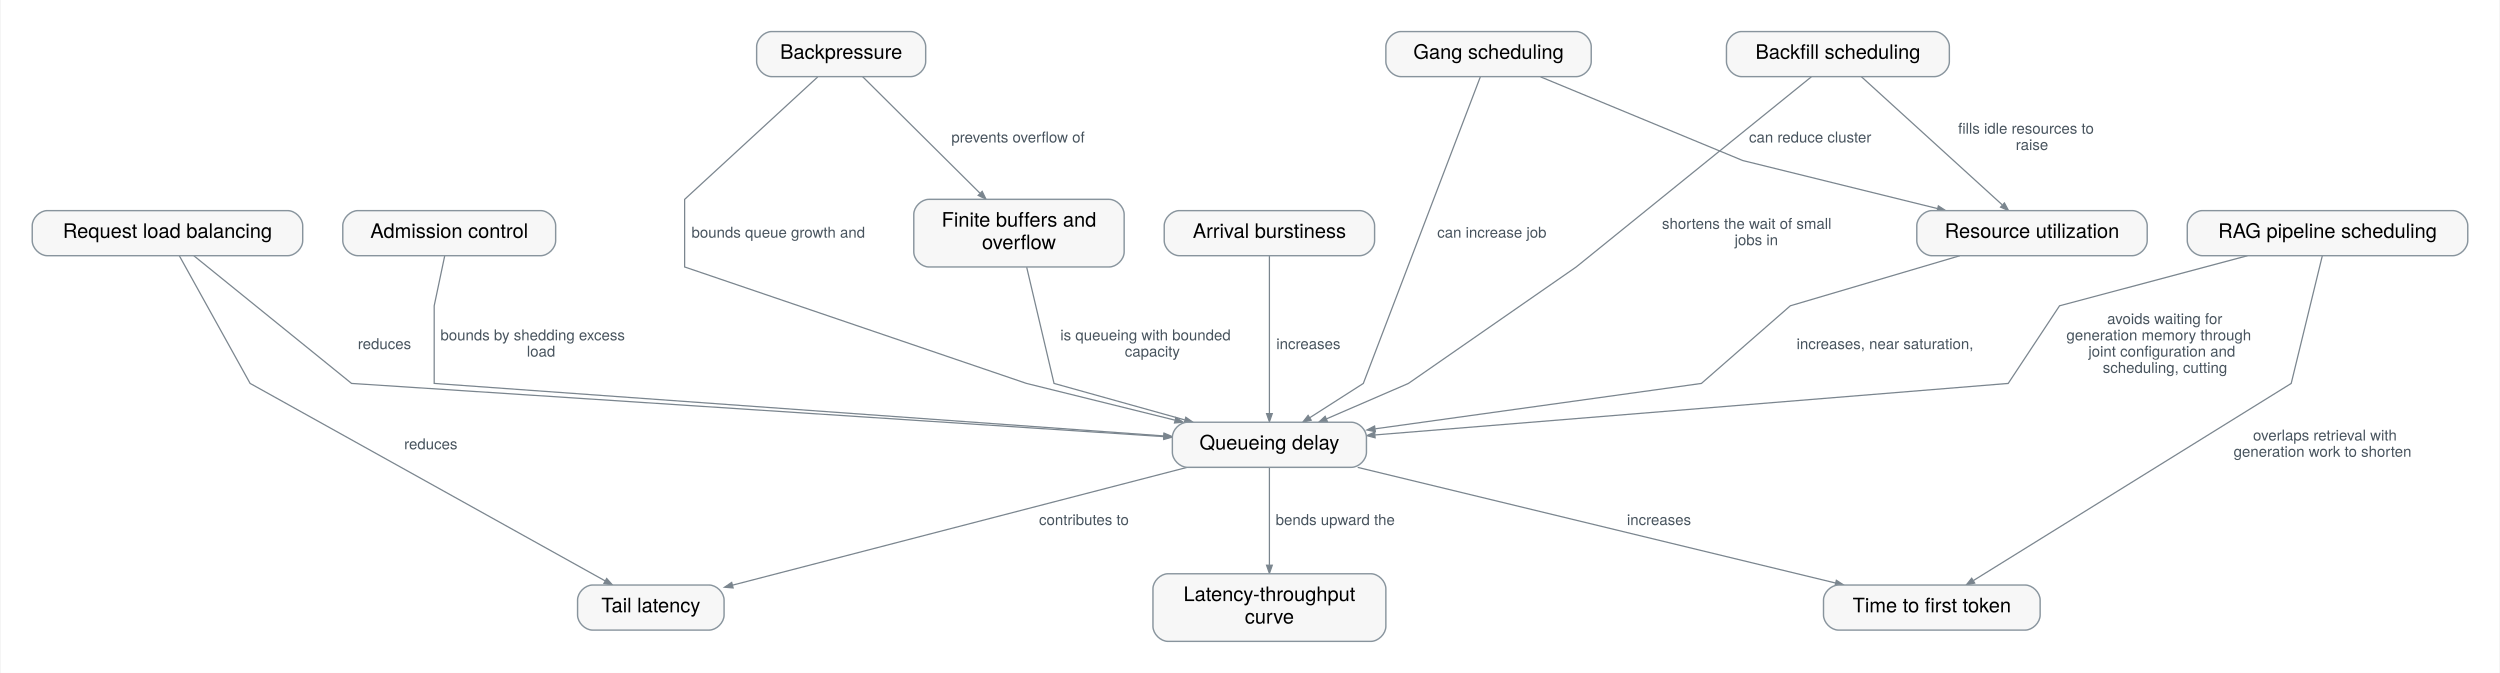
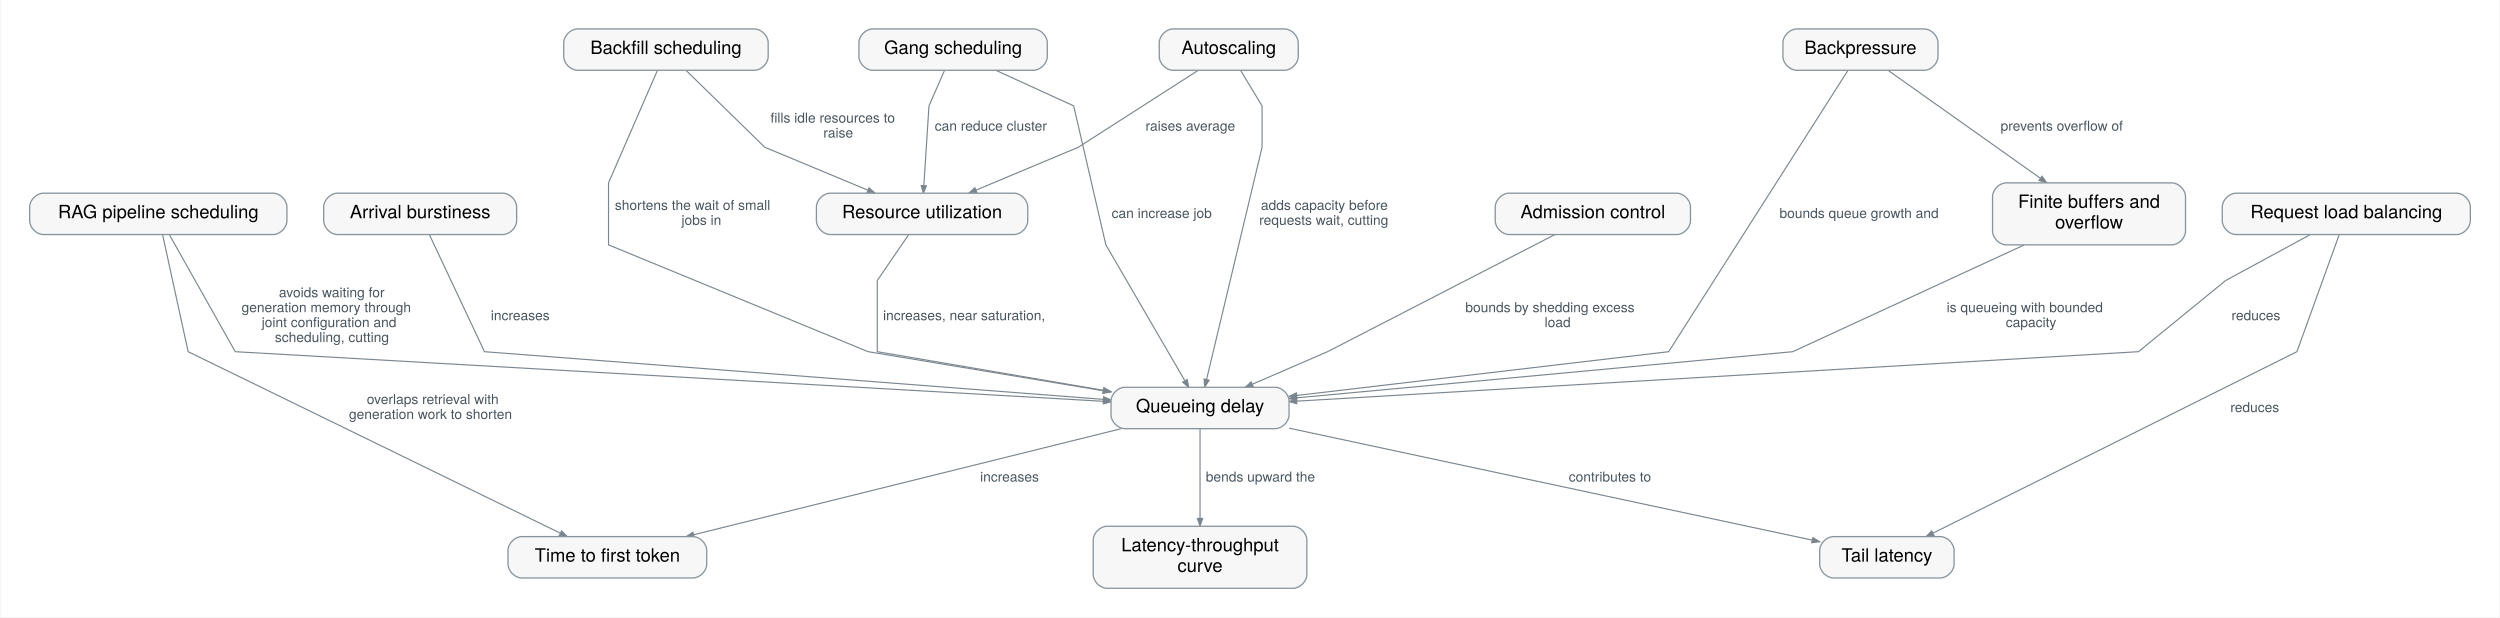
- <svg xmlns="http://www.w3.org/2000/svg" xmlns:xlink="http://www.w3.org/1999/xlink" width="1995pt" height="537pt" viewBox="0.00 0.00 1995.40 537.40" font-family="Helvetica Neue, Helvetica, Arial, sans-serif" role="group" aria-label="How does Queueing delay connect?">
+ <svg xmlns="http://www.w3.org/2000/svg" xmlns:xlink="http://www.w3.org/1999/xlink" width="2175pt" height="537pt" viewBox="0.00 0.00 2175.40 537.40" font-family="Helvetica Neue, Helvetica, Arial, sans-serif" role="group" aria-label="How does Queueing delay connect?">
  <g id="graph0" class="graph" transform="scale(1 1) rotate(0) translate(25.2 512.2)">
-     <polygon fill="white" stroke="transparent" points="-25.2,25.2 -25.2,-512.2 1970.2,-512.2 1970.2,25.2 -25.2,25.2" />
+     <polygon fill="white" stroke="transparent" points="-25.2,25.2 -25.2,-512.2 2150.2,-512.2 2150.2,25.2 -25.2,25.2" />
    <g id="relation-rel.queueing.tail-latency" class="edge">
-       <path fill="none" stroke="#7a858e" d="M922.15,-138.94C827.39,-114.38 653.64,-69.36 559.23,-44.9" />
-       <polygon fill="#7a858e" stroke="#7a858e" points="559.72,-42.68 552.85,-43.25 558.58,-47.08 559.72,-42.68" />
-       <text text-anchor="start" x="804" y="-92.9" font-family="Helvetica Neue" font-size="12.00" fill="#47535d" paint-order="stroke" stroke="white" stroke-width="4" stroke-linejoin="round">contributes to</text>
+       <path fill="none" stroke="#7a858e" d="M1096.56,-139.4C1215.55,-113.93 1440.96,-65.68 1551.94,-41.93" />
+       <polygon fill="#7a858e" stroke="#7a858e" points="1552.56,-44.12 1558.44,-40.54 1551.6,-39.67 1552.56,-44.12" />
+       <text text-anchor="start" x="1340" y="-92.9" font-family="Helvetica Neue" font-size="12.00" fill="#47535d" paint-order="stroke" stroke="white" stroke-width="4" stroke-linejoin="round">contributes to</text>
    </g>
    <g id="relation-rel.queueing.latency-throughput-curve" class="edge">
-       <path fill="none" stroke="#7a858e" d="M988,-138.74C988,-118.9 988,-85.9 988,-61.07" />
-       <polygon fill="#7a858e" stroke="#7a858e" points="990.28,-60.8 988,-54.3 985.73,-60.8 990.28,-60.8" />
-       <text text-anchor="start" x="993" y="-92.9" font-family="Helvetica Neue" font-size="12.00" fill="#47535d" paint-order="stroke" stroke="white" stroke-width="4" stroke-linejoin="round">bends upward the</text>
+       <path fill="none" stroke="#7a858e" d="M1019,-138.74C1019,-118.9 1019,-85.9 1019,-61.07" />
+       <polygon fill="#7a858e" stroke="#7a858e" points="1021.28,-60.8 1019,-54.3 1016.73,-60.8 1021.28,-60.8" />
+       <text text-anchor="start" x="1024" y="-92.9" font-family="Helvetica Neue" font-size="12.00" fill="#47535d" paint-order="stroke" stroke="white" stroke-width="4" stroke-linejoin="round">bends upward the</text>
    </g>
    <g id="relation-rel.queueing.ttft" class="edge">
-       <path fill="none" stroke="#7a858e" d="M1058.52,-138.94C1157.71,-114.94 1337.74,-71.38 1440.21,-46.58" />
-       <polygon fill="#7a858e" stroke="#7a858e" points="1440.76,-48.79 1446.54,-45.05 1439.69,-44.37 1440.76,-48.79" />
-       <text text-anchor="start" x="1273.5" y="-92.9" font-family="Helvetica Neue" font-size="12.00" fill="#47535d" paint-order="stroke" stroke="white" stroke-width="4" stroke-linejoin="round">increases</text>
+       <path fill="none" stroke="#7a858e" d="M950.21,-138.94C853.56,-114.96 678.21,-71.46 578.2,-46.65" />
+       <polygon fill="#7a858e" stroke="#7a858e" points="578.58,-44.41 571.72,-45.05 577.49,-48.82 578.58,-44.41" />
+       <text text-anchor="start" x="827.5" y="-92.9" font-family="Helvetica Neue" font-size="12.00" fill="#47535d" paint-order="stroke" stroke="white" stroke-width="4" stroke-linejoin="round">increases</text>
    </g>
    <g id="relation-rel.utilization.queueing" class="edge">
-       <path fill="none" stroke="#7a858e" d="M1539.36,-307.98C1482.48,-291.18 1404,-268 1404,-268 1404,-268 1333,-206 1333,-206 1333,-206 1174.64,-183.97 1072.5,-169.76" />
-       <polygon fill="#7a858e" stroke="#7a858e" points="1072.61,-167.47 1065.85,-168.83 1071.98,-171.98 1072.61,-167.47" />
-       <text text-anchor="start" x="1409" y="-233.4" font-family="Helvetica Neue" font-size="12.00" fill="#47535d" paint-order="stroke" stroke="white" stroke-width="4" stroke-linejoin="round">increases, near saturation,</text>
+       <path fill="none" stroke="#7a858e" d="M765.3,-307.9C753.81,-291.11 738,-268 738,-268 738,-268 738,-206 738,-206 738,-206 851.81,-186.56 934.57,-172.42" />
+       <polygon fill="#7a858e" stroke="#7a858e" points="935.45,-174.58 941.47,-171.24 934.68,-170.1 935.45,-174.58" />
+       <text text-anchor="start" x="743" y="-233.4" font-family="Helvetica Neue" font-size="12.00" fill="#47535d" paint-order="stroke" stroke="white" stroke-width="4" stroke-linejoin="round">increases, near saturation,</text>
    </g>
    <g id="relation-rel.admission.queueing" class="edge">
-       <path fill="none" stroke="#7a858e" d="M329.4,-307.9C325.86,-291.11 321,-268 321,-268 321,-268 321,-206 321,-206 321,-206 724.21,-176.98 903.63,-164.07" />
-       <polygon fill="#7a858e" stroke="#7a858e" points="903.86,-166.34 910.18,-163.6 903.53,-161.8 903.86,-166.34" />
-       <text text-anchor="start" x="326" y="-240.4" font-family="Helvetica Neue" font-size="12.00" fill="#47535d" paint-order="stroke" stroke="white" stroke-width="4" stroke-linejoin="round">bounds by shedding excess</text>
-       <text text-anchor="start" x="395" y="-227.4" font-family="Helvetica Neue" font-size="12.00" fill="#47535d" paint-order="stroke" stroke="white" stroke-width="4" stroke-linejoin="round">load</text>
+       <path fill="none" stroke="#7a858e" d="M1327.9,-307.95C1264.03,-275.05 1130,-206 1130,-206 1130,-206 1095.15,-190.93 1064.51,-177.68" />
+       <polygon fill="#7a858e" stroke="#7a858e" points="1065.32,-175.55 1058.45,-175.06 1063.51,-179.73 1065.32,-175.55" />
+       <text text-anchor="start" x="1250" y="-240.4" font-family="Helvetica Neue" font-size="12.00" fill="#47535d" paint-order="stroke" stroke="white" stroke-width="4" stroke-linejoin="round">bounds by shedding excess</text>
+       <text text-anchor="start" x="1319" y="-227.4" font-family="Helvetica Neue" font-size="12.00" fill="#47535d" paint-order="stroke" stroke="white" stroke-width="4" stroke-linejoin="round">load</text>
+     </g>
+     <g id="relation-rel.autoscaling.queueing" class="edge">
+       <path fill="none" stroke="#7a858e" d="M1054.31,-450.94C1062.64,-437.15 1073,-420 1073,-420 1073,-420 1073,-384 1073,-384 1073,-384 1038.64,-240.21 1024.74,-182.02" />
+       <polygon fill="#7a858e" stroke="#7a858e" points="1026.87,-181.15 1023.15,-175.36 1022.45,-182.21 1026.87,-181.15" />
+       <text text-anchor="start" x="1072" y="-329.4" font-family="Helvetica Neue" font-size="12.00" fill="#47535d" paint-order="stroke" stroke="white" stroke-width="4" stroke-linejoin="round">adds capacity before</text>
+       <text text-anchor="start" x="1070.5" y="-316.4" font-family="Helvetica Neue" font-size="12.00" fill="#47535d" paint-order="stroke" stroke="white" stroke-width="4" stroke-linejoin="round">requests wait, cutting</text>
+     </g>
+     <g id="relation-rel.autoscaling.utilization" class="edge">
+       <path fill="none" stroke="#7a858e" d="M1017.17,-450.8C978.85,-426.22 913,-384 913,-384 913,-384 863.32,-363.18 824.01,-346.7" />
+       <polygon fill="#7a858e" stroke="#7a858e" points="824.68,-344.52 817.8,-344.1 822.92,-348.71 824.68,-344.52" />
+       <text text-anchor="start" x="971.5" y="-398.4" font-family="Helvetica Neue" font-size="12.00" fill="#47535d" paint-order="stroke" stroke="white" stroke-width="4" stroke-linejoin="round">raises average</text>
    </g>
    <g id="relation-rel.backpressure.queueing" class="edge">
-       <path fill="none" stroke="#7a858e" d="M627.29,-450.78C592.42,-418.7 521,-353 521,-353 521,-353 521,-299 521,-299 521,-299 794,-206 794,-206 794,-206 857.99,-190.17 912.47,-176.69" />
-       <polygon fill="#7a858e" stroke="#7a858e" points="913.29,-178.83 919.06,-175.06 912.2,-174.41 913.29,-178.83" />
-       <text text-anchor="start" x="526.5" y="-322.4" font-family="Helvetica Neue" font-size="12.00" fill="#47535d" paint-order="stroke" stroke="white" stroke-width="4" stroke-linejoin="round">bounds queue growth and</text>
+       <path fill="none" stroke="#7a858e" d="M1583.04,-450.81C1545.89,-392.52 1427,-206 1427,-206 1427,-206 1222.87,-181.98 1103.39,-167.93" />
+       <polygon fill="#7a858e" stroke="#7a858e" points="1103.42,-165.64 1096.7,-167.14 1102.89,-170.16 1103.42,-165.64" />
+       <text text-anchor="start" x="1523.5" y="-322.4" font-family="Helvetica Neue" font-size="12.00" fill="#47535d" paint-order="stroke" stroke="white" stroke-width="4" stroke-linejoin="round">bounds queue growth and</text>
    </g>
    <g id="relation-rel.finite-buffer.backpressure" class="edge">
-       <path fill="none" stroke="#7a858e" d="M663.13,-450.99C686.28,-428 727.97,-386.61 756.77,-358.01" />
-       <polygon fill="#7a858e" stroke="#7a858e" points="758.62,-359.38 761.63,-353.18 755.42,-356.15 758.62,-359.38" />
-       <text text-anchor="start" x="734" y="-398.4" font-family="Helvetica Neue" font-size="12.00" fill="#47535d" paint-order="stroke" stroke="white" stroke-width="4" stroke-linejoin="round">prevents overflow of</text>
+       <path fill="none" stroke="#7a858e" d="M1618,-450.99C1650.85,-427.72 1710.32,-385.58 1750.72,-356.95" />
+       <polygon fill="#7a858e" stroke="#7a858e" points="1752.06,-358.8 1756.05,-353.18 1749.43,-355.08 1752.06,-358.8" />
+       <text text-anchor="start" x="1716" y="-398.4" font-family="Helvetica Neue" font-size="12.00" fill="#47535d" paint-order="stroke" stroke="white" stroke-width="4" stroke-linejoin="round">prevents overflow of</text>
    </g>
    <g id="relation-rel.arrival-burstiness.queueing" class="edge">
-       <path fill="none" stroke="#7a858e" d="M988,-307.76C988,-277.88 988,-216.42 988,-182.25" />
-       <polygon fill="#7a858e" stroke="#7a858e" points="990.28,-181.9 988,-175.4 985.73,-181.9 990.28,-181.9" />
-       <text text-anchor="start" x="993.5" y="-233.4" font-family="Helvetica Neue" font-size="12.00" fill="#47535d" paint-order="stroke" stroke="white" stroke-width="4" stroke-linejoin="round">increases</text>
+       <path fill="none" stroke="#7a858e" d="M348.02,-307.95C363.51,-275.05 396,-206 396,-206 396,-206 764.44,-177.61 934.64,-164.5" />
+       <polygon fill="#7a858e" stroke="#7a858e" points="935.05,-166.75 941.36,-163.98 934.7,-162.21 935.05,-166.75" />
+       <text text-anchor="start" x="401.5" y="-233.4" font-family="Helvetica Neue" font-size="12.00" fill="#47535d" paint-order="stroke" stroke="white" stroke-width="4" stroke-linejoin="round">increases</text>
    </g>
    <g id="relation-rel.gang-scheduling.queueing" class="edge">
-       <path fill="none" stroke="#7a858e" d="M1156.44,-450.81C1134.19,-392.52 1063,-206 1063,-206 1063,-206 1040.62,-191.67 1020.31,-178.68" />
-       <polygon fill="#7a858e" stroke="#7a858e" points="1021.35,-176.65 1014.65,-175.06 1018.9,-180.48 1021.35,-176.65" />
-       <text text-anchor="start" x="1122" y="-322.4" font-family="Helvetica Neue" font-size="12.00" fill="#47535d" paint-order="stroke" stroke="white" stroke-width="4" stroke-linejoin="round">can increase job</text>
+       <path fill="none" stroke="#7a858e" d="M841.31,-450.94C871.49,-437.15 909,-420 909,-420 909,-420 937,-299 937,-299 937,-299 982.32,-221.07 1005.58,-181.08" />
+       <polygon fill="#7a858e" stroke="#7a858e" points="1007.81,-181.77 1009.11,-175.01 1003.87,-179.48 1007.81,-181.77" />
+       <text text-anchor="start" x="942" y="-322.4" font-family="Helvetica Neue" font-size="12.00" fill="#47535d" paint-order="stroke" stroke="white" stroke-width="4" stroke-linejoin="round">can increase job</text>
    </g>
    <g id="relation-rel.gang-scheduling.utilization" class="edge">
-       <path fill="none" stroke="#7a858e" d="M1204.57,-450.8C1263.96,-426.22 1366,-384 1366,-384 1366,-384 1454.16,-362.25 1521.55,-345.62" />
-       <polygon fill="#7a858e" stroke="#7a858e" points="1522.24,-347.79 1528.01,-344.02 1521.15,-343.37 1522.24,-347.79" />
-       <text text-anchor="start" x="1371" y="-398.4" font-family="Helvetica Neue" font-size="12.00" fill="#47535d" paint-order="stroke" stroke="white" stroke-width="4" stroke-linejoin="round">can reduce cluster</text>
+       <path fill="none" stroke="#7a858e" d="M796.54,-450.94C790.5,-437.15 783,-420 783,-420 783,-420 780.31,-378.28 778.53,-350.72" />
+       <polygon fill="#7a858e" stroke="#7a858e" points="780.79,-350.4 778.1,-344.06 776.25,-350.69 780.79,-350.4" />
+       <text text-anchor="start" x="788" y="-398.4" font-family="Helvetica Neue" font-size="12.00" fill="#47535d" paint-order="stroke" stroke="white" stroke-width="4" stroke-linejoin="round">can reduce cluster</text>
    </g>
    <g id="relation-rel.load-balancing.queueing" class="edge">
-       <path fill="none" stroke="#7a858e" d="M129.06,-307.95C169.71,-275.05 255,-206 255,-206 255,-206 710.73,-176.16 903.5,-163.53" />
-       <polygon fill="#7a858e" stroke="#7a858e" points="903.91,-165.79 910.25,-163.09 903.62,-161.25 903.91,-165.79" />
-       <text text-anchor="start" x="260" y="-233.4" font-family="Helvetica Neue" font-size="12.00" fill="#47535d" paint-order="stroke" stroke="white" stroke-width="4" stroke-linejoin="round">reduces</text>
+       <path fill="none" stroke="#7a858e" d="M1985.5,-307.9C1954.57,-291.11 1912,-268 1912,-268 1912,-268 1836,-206 1836,-206 1836,-206 1311.98,-175.21 1103.28,-162.95" />
+       <polygon fill="#7a858e" stroke="#7a858e" points="1103.22,-160.67 1096.6,-162.56 1102.95,-165.21 1103.22,-160.67" />
+       <text text-anchor="start" x="1917" y="-233.4" font-family="Helvetica Neue" font-size="12.00" fill="#47535d" paint-order="stroke" stroke="white" stroke-width="4" stroke-linejoin="round">reduces</text>
    </g>
    <g id="relation-rel.load-balancing.tail-latency" class="edge">
-       <path fill="none" stroke="#7a858e" d="M117.46,-307.95C135.71,-275.05 174,-206 174,-206 174,-206 373.53,-95.01 457.48,-48.32" />
-       <polygon fill="#7a858e" stroke="#7a858e" points="458.74,-50.22 463.32,-45.07 456.53,-46.24 458.74,-50.22" />
-       <text text-anchor="start" x="297" y="-153.4" font-family="Helvetica Neue" font-size="12.00" fill="#47535d" paint-order="stroke" stroke="white" stroke-width="4" stroke-linejoin="round">reduces</text>
+       <path fill="none" stroke="#7a858e" d="M2010.84,-307.95C1998.95,-275.05 1974,-206 1974,-206 1974,-206 1750.51,-94.57 1657.19,-48.04" />
+       <polygon fill="#7a858e" stroke="#7a858e" points="1658.06,-45.93 1651.23,-45.07 1656.03,-50 1658.06,-45.93" />
+       <text text-anchor="start" x="1916" y="-153.4" font-family="Helvetica Neue" font-size="12.00" fill="#47535d" paint-order="stroke" stroke="white" stroke-width="4" stroke-linejoin="round">reduces</text>
    </g>
    <g id="relation-rel.finite-buffer.queueing" class="edge">
-       <path fill="none" stroke="#7a858e" d="M794.14,-298.88C802.39,-263.86 816,-206 816,-206 816,-206 872.27,-190.3 920.44,-176.85" />
-       <polygon fill="#7a858e" stroke="#7a858e" points="921.23,-179 926.87,-175.06 920,-174.61 921.23,-179" />
-       <text text-anchor="start" x="821" y="-240.4" font-family="Helvetica Neue" font-size="12.00" fill="#47535d" paint-order="stroke" stroke="white" stroke-width="4" stroke-linejoin="round">is queueing with bounded</text>
-       <text text-anchor="start" x="872.5" y="-227.4" font-family="Helvetica Neue" font-size="12.00" fill="#47535d" paint-order="stroke" stroke="white" stroke-width="4" stroke-linejoin="round">capacity</text>
+       <path fill="none" stroke="#7a858e" d="M1736.38,-298.88C1660.43,-263.86 1535,-206 1535,-206 1535,-206 1249.71,-179.46 1103.39,-165.85" />
+       <polygon fill="#7a858e" stroke="#7a858e" points="1103.21,-163.55 1096.53,-165.21 1102.79,-168.08 1103.21,-163.55" />
+       <text text-anchor="start" x="1669" y="-240.4" font-family="Helvetica Neue" font-size="12.00" fill="#47535d" paint-order="stroke" stroke="white" stroke-width="4" stroke-linejoin="round">is queueing with bounded</text>
+       <text text-anchor="start" x="1720.5" y="-227.4" font-family="Helvetica Neue" font-size="12.00" fill="#47535d" paint-order="stroke" stroke="white" stroke-width="4" stroke-linejoin="round">capacity</text>
    </g>
    <g id="relation-rel.backfill-scheduling.queueing" class="edge">
-       <path fill="none" stroke="#7a858e" d="M1420.81,-450.87C1367.68,-407.9 1233,-299 1233,-299 1233,-299 1099,-206 1099,-206 1099,-206 1064.15,-190.93 1033.51,-177.68" />
-       <polygon fill="#7a858e" stroke="#7a858e" points="1034.32,-175.55 1027.45,-175.06 1032.51,-179.73 1034.32,-175.55" />
-       <text text-anchor="start" x="1301.5" y="-329.4" font-family="Helvetica Neue" font-size="12.00" fill="#47535d" paint-order="stroke" stroke="white" stroke-width="4" stroke-linejoin="round">shortens the wait of small</text>
-       <text text-anchor="start" x="1359.5" y="-316.4" font-family="Helvetica Neue" font-size="12.00" fill="#47535d" paint-order="stroke" stroke="white" stroke-width="4" stroke-linejoin="round">jobs in</text>
+       <path fill="none" stroke="#7a858e" d="M546.41,-450.53C532.42,-418.36 504,-353 504,-353 504,-353 504,-299 504,-299 504,-299 730,-206 730,-206 730,-206 849.28,-186.19 934.58,-172.02" />
+       <polygon fill="#7a858e" stroke="#7a858e" points="935.13,-174.24 941.17,-170.93 934.39,-169.75 935.13,-174.24" />
+       <text text-anchor="start" x="509.5" y="-329.4" font-family="Helvetica Neue" font-size="12.00" fill="#47535d" paint-order="stroke" stroke="white" stroke-width="4" stroke-linejoin="round">shortens the wait of small</text>
+       <text text-anchor="start" x="567.5" y="-316.4" font-family="Helvetica Neue" font-size="12.00" fill="#47535d" paint-order="stroke" stroke="white" stroke-width="4" stroke-linejoin="round">jobs in</text>
    </g>
    <g id="relation-rel.backfill-scheduling.utilization" class="edge">
-       <path fill="none" stroke="#7a858e" d="M1460.7,-450.99C1488.86,-425.37 1542.15,-376.89 1573.1,-348.74" />
-       <polygon fill="#7a858e" stroke="#7a858e" points="1574.96,-350.13 1578.24,-344.07 1571.9,-346.76 1574.96,-350.13" />
-       <text text-anchor="start" x="1538" y="-405.4" font-family="Helvetica Neue" font-size="12.00" fill="#47535d" paint-order="stroke" stroke="white" stroke-width="4" stroke-linejoin="round">fills idle resources to</text>
-       <text text-anchor="start" x="1584" y="-392.4" font-family="Helvetica Neue" font-size="12.00" fill="#47535d" paint-order="stroke" stroke="white" stroke-width="4" stroke-linejoin="round">raise</text>
+       <path fill="none" stroke="#7a858e" d="M571.82,-450.6C597.01,-425.99 640,-384 640,-384 640,-384 690.04,-363.18 729.64,-346.7" />
+       <polygon fill="#7a858e" stroke="#7a858e" points="730.77,-348.7 735.9,-344.1 729.02,-344.5 730.77,-348.7" />
+       <text text-anchor="start" x="645" y="-405.4" font-family="Helvetica Neue" font-size="12.00" fill="#47535d" paint-order="stroke" stroke="white" stroke-width="4" stroke-linejoin="round">fills idle resources to</text>
+       <text text-anchor="start" x="691" y="-392.4" font-family="Helvetica Neue" font-size="12.00" fill="#47535d" paint-order="stroke" stroke="white" stroke-width="4" stroke-linejoin="round">raise</text>
    </g>
    <g id="relation-rel.rag-pipeline-scheduling.queueing" class="edge">
-       <path fill="none" stroke="#7a858e" d="M1769.08,-307.98C1706.02,-291.18 1619,-268 1619,-268 1619,-268 1578,-206 1578,-206 1578,-206 1235.51,-178.14 1072.42,-164.87" />
-       <polygon fill="#7a858e" stroke="#7a858e" points="1072.4,-162.58 1065.74,-164.32 1072.03,-167.12 1072.4,-162.58" />
-       <text text-anchor="start" x="1657" y="-253.4" font-family="Helvetica Neue" font-size="12.00" fill="#47535d" paint-order="stroke" stroke="white" stroke-width="4" stroke-linejoin="round">avoids waiting for</text>
-       <text text-anchor="start" x="1624.5" y="-240.4" font-family="Helvetica Neue" font-size="12.00" fill="#47535d" paint-order="stroke" stroke="white" stroke-width="4" stroke-linejoin="round">generation memory through</text>
-       <text text-anchor="start" x="1642" y="-227.4" font-family="Helvetica Neue" font-size="12.00" fill="#47535d" paint-order="stroke" stroke="white" stroke-width="4" stroke-linejoin="round">joint configuration and</text>
-       <text text-anchor="start" x="1653.5" y="-214.4" font-family="Helvetica Neue" font-size="12.00" fill="#47535d" paint-order="stroke" stroke="white" stroke-width="4" stroke-linejoin="round">scheduling, cutting</text>
+       <path fill="none" stroke="#7a858e" d="M121.6,-307.95C140.13,-275.05 179,-206 179,-206 179,-206 722.22,-174.96 934.98,-162.8" />
+       <polygon fill="#7a858e" stroke="#7a858e" points="935.12,-165.07 941.48,-162.43 934.86,-160.53 935.12,-165.07" />
+       <text text-anchor="start" x="217" y="-253.4" font-family="Helvetica Neue" font-size="12.00" fill="#47535d" paint-order="stroke" stroke="white" stroke-width="4" stroke-linejoin="round">avoids waiting for</text>
+       <text text-anchor="start" x="184.5" y="-240.4" font-family="Helvetica Neue" font-size="12.00" fill="#47535d" paint-order="stroke" stroke="white" stroke-width="4" stroke-linejoin="round">generation memory through</text>
+       <text text-anchor="start" x="202" y="-227.4" font-family="Helvetica Neue" font-size="12.00" fill="#47535d" paint-order="stroke" stroke="white" stroke-width="4" stroke-linejoin="round">joint configuration and</text>
+       <text text-anchor="start" x="213.5" y="-214.4" font-family="Helvetica Neue" font-size="12.00" fill="#47535d" paint-order="stroke" stroke="white" stroke-width="4" stroke-linejoin="round">scheduling, cutting</text>
    </g>
    <g id="relation-rel.rag-pipeline-scheduling.ttft" class="edge">
-       <path fill="none" stroke="#7a858e" d="M1828.85,-307.95C1820.83,-275.05 1804,-206 1804,-206 1804,-206 1625.76,-95.45 1550.21,-48.6" />
-       <polygon fill="#7a858e" stroke="#7a858e" points="1551.24,-46.56 1544.52,-45.07 1548.84,-50.43 1551.24,-46.56" />
-       <text text-anchor="start" x="1773.5" y="-160.4" font-family="Helvetica Neue" font-size="12.00" fill="#47535d" paint-order="stroke" stroke="white" stroke-width="4" stroke-linejoin="round">overlaps retrieval with</text>
-       <text text-anchor="start" x="1758" y="-147.4" font-family="Helvetica Neue" font-size="12.00" fill="#47535d" paint-order="stroke" stroke="white" stroke-width="4" stroke-linejoin="round">generation work to shorten</text>
+       <path fill="none" stroke="#7a858e" d="M115.73,-307.95C122.91,-275.05 138,-206 138,-206 138,-206 366.5,-94.57 461.91,-48.04" />
+       <polygon fill="#7a858e" stroke="#7a858e" points="463.16,-49.96 468,-45.07 461.16,-45.87 463.16,-49.96" />
+       <text text-anchor="start" x="293.5" y="-160.4" font-family="Helvetica Neue" font-size="12.00" fill="#47535d" paint-order="stroke" stroke="white" stroke-width="4" stroke-linejoin="round">overlaps retrieval with</text>
+       <text text-anchor="start" x="278" y="-147.4" font-family="Helvetica Neue" font-size="12.00" fill="#47535d" paint-order="stroke" stroke="white" stroke-width="4" stroke-linejoin="round">generation work to shorten</text>
    </g>
    <g id="concept-mlsys.queueing" class="node">
      <g id="a_concept-mlsys.queueing">
        <a xlink:title="Time a request waits for a resource before receiving service.">
-           <path fill="#f7f7f7" stroke="#88949d" stroke-width="1.15" d="M1053.5,-175C1053.5,-175 922.5,-175 922.5,-175 916.5,-175 910.5,-169 910.5,-163 910.5,-163 910.5,-151 910.5,-151 910.5,-145 916.5,-139 922.5,-139 922.5,-139 1053.5,-139 1053.5,-139 1059.5,-139 1065.5,-145 1065.5,-151 1065.5,-151 1065.5,-163 1065.5,-163 1065.5,-169 1059.5,-175 1053.5,-175" />
-           <text text-anchor="middle" x="988" y="-153.2" font-family="Helvetica Neue" font-size="16.00">Queueing delay</text>
+           <path fill="#f7f7f7" stroke="#88949d" stroke-width="1.15" d="M1084.5,-175C1084.5,-175 953.5,-175 953.5,-175 947.5,-175 941.5,-169 941.5,-163 941.5,-163 941.5,-151 941.5,-151 941.5,-145 947.5,-139 953.5,-139 953.5,-139 1084.5,-139 1084.5,-139 1090.5,-139 1096.5,-145 1096.5,-151 1096.5,-151 1096.5,-163 1096.5,-163 1096.5,-169 1090.5,-175 1084.5,-175" />
+           <text text-anchor="middle" x="1019" y="-153.2" font-family="Helvetica Neue" font-size="16.00">Queueing delay</text>
        </a>
      </g>
    </g>
    <g id="concept-mlsys.utilization" class="node">
      <g id="a_concept-mlsys.utilization">
        <a xlink:title="The fraction of a resource's defined service capacity that is occupied over a stated interval.">
-           <path fill="#f7f7f7" stroke="#88949d" stroke-width="1.15" d="M1677,-344C1677,-344 1517,-344 1517,-344 1511,-344 1505,-338 1505,-332 1505,-332 1505,-320 1505,-320 1505,-314 1511,-308 1517,-308 1517,-308 1677,-308 1677,-308 1683,-308 1689,-314 1689,-320 1689,-320 1689,-332 1689,-332 1689,-338 1683,-344 1677,-344" />
-           <text text-anchor="middle" x="1597" y="-322.2" font-family="Helvetica Neue" font-size="16.00">Resource utilization</text>
+           <path fill="#f7f7f7" stroke="#88949d" stroke-width="1.15" d="M857,-344C857,-344 697,-344 697,-344 691,-344 685,-338 685,-332 685,-332 685,-320 685,-320 685,-314 691,-308 697,-308 697,-308 857,-308 857,-308 863,-308 869,-314 869,-320 869,-320 869,-332 869,-332 869,-338 863,-344 857,-344" />
+           <text text-anchor="middle" x="777" y="-322.2" font-family="Helvetica Neue" font-size="16.00">Resource utilization</text>
        </a>
      </g>
    </g>
    <g id="concept-mlsys.tail-latency" class="node">
      <g id="a_concept-mlsys.tail-latency">
        <a xlink:title="A high quantile of a defined request-latency distribution.">
-           <path fill="#f7f7f7" stroke="#88949d" stroke-width="1.15" d="M540.5,-45C540.5,-45 447.5,-45 447.5,-45 441.5,-45 435.5,-39 435.5,-33 435.5,-33 435.5,-21 435.5,-21 435.5,-15 441.5,-9 447.5,-9 447.5,-9 540.5,-9 540.5,-9 546.5,-9 552.5,-15 552.5,-21 552.5,-21 552.5,-33 552.5,-33 552.5,-39 546.5,-45 540.5,-45" />
-           <text text-anchor="middle" x="494" y="-23.2" font-family="Helvetica Neue" font-size="16.00">Tail latency</text>
+           <path fill="#f7f7f7" stroke="#88949d" stroke-width="1.15" d="M1663.5,-45C1663.5,-45 1570.5,-45 1570.5,-45 1564.5,-45 1558.5,-39 1558.5,-33 1558.5,-33 1558.5,-21 1558.5,-21 1558.5,-15 1564.5,-9 1570.5,-9 1570.5,-9 1663.5,-9 1663.5,-9 1669.5,-9 1675.5,-15 1675.5,-21 1675.5,-21 1675.5,-33 1675.5,-33 1675.5,-39 1669.5,-45 1663.5,-45" />
+           <text text-anchor="middle" x="1617" y="-23.2" font-family="Helvetica Neue" font-size="16.00">Tail latency</text>
        </a>
      </g>
    </g>
    <g id="concept-mlsys.admission" class="node">
      <g id="a_concept-mlsys.admission">
        <a xlink:title="Accepting, delaying, or rejecting work according to capacity, policy, and service constraints.">
-           <path fill="#f7f7f7" stroke="#88949d" stroke-width="1.15" d="M406,-344C406,-344 260,-344 260,-344 254,-344 248,-338 248,-332 248,-332 248,-320 248,-320 248,-314 254,-308 260,-308 260,-308 406,-308 406,-308 412,-308 418,-314 418,-320 418,-320 418,-332 418,-332 418,-338 412,-344 406,-344" />
-           <text text-anchor="middle" x="333" y="-322.2" font-family="Helvetica Neue" font-size="16.00">Admission control</text>
+           <path fill="#f7f7f7" stroke="#88949d" stroke-width="1.15" d="M1434,-344C1434,-344 1288,-344 1288,-344 1282,-344 1276,-338 1276,-332 1276,-332 1276,-320 1276,-320 1276,-314 1282,-308 1288,-308 1288,-308 1434,-308 1434,-308 1440,-308 1446,-314 1446,-320 1446,-320 1446,-332 1446,-332 1446,-338 1440,-344 1434,-344" />
+           <text text-anchor="middle" x="1361" y="-322.2" font-family="Helvetica Neue" font-size="16.00">Admission control</text>
+         </a>
+       </g>
+     </g>
+     <g id="concept-mlsys.autoscaling" class="node">
+       <g id="a_concept-mlsys.autoscaling">
+         <a xlink:title="Changing provisioned service resources in response to measured or predicted demand.">
+           <path fill="#f7f7f7" stroke="#88949d" stroke-width="1.15" d="M1092.5,-487C1092.5,-487 995.5,-487 995.5,-487 989.5,-487 983.5,-481 983.5,-475 983.5,-475 983.5,-463 983.5,-463 983.5,-457 989.5,-451 995.5,-451 995.5,-451 1092.5,-451 1092.5,-451 1098.5,-451 1104.5,-457 1104.5,-463 1104.5,-463 1104.5,-475 1104.5,-475 1104.5,-481 1098.5,-487 1092.5,-487" />
+           <text text-anchor="middle" x="1044" y="-465.2" font-family="Helvetica Neue" font-size="16.00">Autoscaling</text>
        </a>
      </g>
    </g>
    <g id="concept-mlsys.backpressure" class="node">
      <g id="a_concept-mlsys.backpressure">
        <a xlink:title="A mechanism that signals downstream saturation to limit or slow upstream production.">
-           <path fill="#f7f7f7" stroke="#88949d" stroke-width="1.15" d="M701.5,-487C701.5,-487 590.5,-487 590.5,-487 584.5,-487 578.5,-481 578.5,-475 578.5,-475 578.5,-463 578.5,-463 578.5,-457 584.5,-451 590.5,-451 590.5,-451 701.5,-451 701.5,-451 707.5,-451 713.5,-457 713.5,-463 713.5,-463 713.5,-475 713.5,-475 713.5,-481 707.5,-487 701.5,-487" />
-           <text text-anchor="middle" x="646" y="-465.2" font-family="Helvetica Neue" font-size="16.00">Backpressure</text>
+           <path fill="#f7f7f7" stroke="#88949d" stroke-width="1.15" d="M1649.5,-487C1649.5,-487 1538.5,-487 1538.5,-487 1532.5,-487 1526.5,-481 1526.5,-475 1526.5,-475 1526.5,-463 1526.5,-463 1526.5,-457 1532.5,-451 1538.5,-451 1538.5,-451 1649.5,-451 1649.5,-451 1655.5,-451 1661.5,-457 1661.5,-463 1661.5,-463 1661.5,-475 1661.5,-475 1661.5,-481 1655.5,-487 1649.5,-487" />
+           <text text-anchor="middle" x="1594" y="-465.2" font-family="Helvetica Neue" font-size="16.00">Backpressure</text>
        </a>
      </g>
    </g>
    <g id="concept-mlsys.latency-throughput-curve" class="node">
      <g id="a_concept-mlsys.latency-throughput-curve">
        <a xlink:title="The relationship between offered load and latency, in which queueing delay grows sharply as utilization approaches capacity.">
-           <path fill="#f7f7f7" stroke="#88949d" stroke-width="1.15" d="M1069,-54C1069,-54 907,-54 907,-54 901,-54 895,-48 895,-42 895,-42 895,-12 895,-12 895,-6 901,0 907,0 907,0 1069,0 1069,0 1075,0 1081,-6 1081,-12 1081,-12 1081,-42 1081,-42 1081,-48 1075,-54 1069,-54" />
-           <text text-anchor="middle" x="988" y="-32.2" font-family="Helvetica Neue" font-size="16.00">Latency-throughput</text>
-           <text text-anchor="middle" x="988" y="-14.2" font-family="Helvetica Neue" font-size="16.00">curve</text>
+           <path fill="#f7f7f7" stroke="#88949d" stroke-width="1.15" d="M1100,-54C1100,-54 938,-54 938,-54 932,-54 926,-48 926,-42 926,-42 926,-12 926,-12 926,-6 932,0 938,0 938,0 1100,0 1100,0 1106,0 1112,-6 1112,-12 1112,-12 1112,-42 1112,-42 1112,-48 1106,-54 1100,-54" />
+           <text text-anchor="middle" x="1019" y="-32.2" font-family="Helvetica Neue" font-size="16.00">Latency-throughput</text>
+           <text text-anchor="middle" x="1019" y="-14.2" font-family="Helvetica Neue" font-size="16.00">curve</text>
        </a>
      </g>
    </g>
    <g id="concept-mlsys.arrival-burstiness" class="node">
      <g id="a_concept-mlsys.arrival-burstiness">
        <a xlink:title="Variability of request inter-arrival times or sizes beyond a Poisson baseline, which raises queueing delay at a given mean utilization.">
-           <path fill="#f7f7f7" stroke="#88949d" stroke-width="1.15" d="M1060,-344C1060,-344 916,-344 916,-344 910,-344 904,-338 904,-332 904,-332 904,-320 904,-320 904,-314 910,-308 916,-308 916,-308 1060,-308 1060,-308 1066,-308 1072,-314 1072,-320 1072,-320 1072,-332 1072,-332 1072,-338 1066,-344 1060,-344" />
-           <text text-anchor="middle" x="988" y="-322.2" font-family="Helvetica Neue" font-size="16.00">Arrival burstiness</text>
+           <path fill="#f7f7f7" stroke="#88949d" stroke-width="1.15" d="M412,-344C412,-344 268,-344 268,-344 262,-344 256,-338 256,-332 256,-332 256,-320 256,-320 256,-314 262,-308 268,-308 268,-308 412,-308 412,-308 418,-308 424,-314 424,-320 424,-320 424,-332 424,-332 424,-338 418,-344 412,-344" />
+           <text text-anchor="middle" x="340" y="-322.2" font-family="Helvetica Neue" font-size="16.00">Arrival burstiness</text>
        </a>
      </g>
    </g>
    <g id="concept-mlsys.gang-scheduling" class="node">
      <g id="a_concept-mlsys.gang-scheduling">
        <a xlink:title="Allocating all resources a parallel job needs at once, or none, so tightly coupled workers start together and partial allocations cannot deadlock.">
-           <path fill="#f7f7f7" stroke="#88949d" stroke-width="1.15" d="M1233,-487C1233,-487 1093,-487 1093,-487 1087,-487 1081,-481 1081,-475 1081,-475 1081,-463 1081,-463 1081,-457 1087,-451 1093,-451 1093,-451 1233,-451 1233,-451 1239,-451 1245,-457 1245,-463 1245,-463 1245,-475 1245,-475 1245,-481 1239,-487 1233,-487" />
-           <text text-anchor="middle" x="1163" y="-465.2" font-family="Helvetica Neue" font-size="16.00">Gang scheduling</text>
+           <path fill="#f7f7f7" stroke="#88949d" stroke-width="1.15" d="M874,-487C874,-487 734,-487 734,-487 728,-487 722,-481 722,-475 722,-475 722,-463 722,-463 722,-457 728,-451 734,-451 734,-451 874,-451 874,-451 880,-451 886,-457 886,-463 886,-463 886,-475 886,-475 886,-481 880,-487 874,-487" />
+           <text text-anchor="middle" x="804" y="-465.2" font-family="Helvetica Neue" font-size="16.00">Gang scheduling</text>
        </a>
      </g>
    </g>
    <g id="concept-mlsys.ttft" class="node">
      <g id="a_concept-mlsys.ttft">
        <a xlink:title="Latency from request arrival until the first generated token is returned, dominated by queueing and prefill.">
-           <path fill="#f7f7f7" stroke="#88949d" stroke-width="1.15" d="M1591.5,-45C1591.5,-45 1442.5,-45 1442.5,-45 1436.5,-45 1430.5,-39 1430.5,-33 1430.5,-33 1430.5,-21 1430.5,-21 1430.5,-15 1436.5,-9 1442.5,-9 1442.5,-9 1591.5,-9 1591.5,-9 1597.5,-9 1603.5,-15 1603.5,-21 1603.5,-21 1603.5,-33 1603.5,-33 1603.5,-39 1597.5,-45 1591.5,-45" />
-           <text text-anchor="middle" x="1517" y="-23.2" font-family="Helvetica Neue" font-size="16.00">Time to first token</text>
+           <path fill="#f7f7f7" stroke="#88949d" stroke-width="1.15" d="M577.5,-45C577.5,-45 428.5,-45 428.5,-45 422.5,-45 416.5,-39 416.5,-33 416.5,-33 416.5,-21 416.5,-21 416.5,-15 422.5,-9 428.5,-9 428.5,-9 577.5,-9 577.5,-9 583.5,-9 589.5,-15 589.5,-21 589.5,-21 589.5,-33 589.5,-33 589.5,-39 583.5,-45 577.5,-45" />
+           <text text-anchor="middle" x="503" y="-23.2" font-family="Helvetica Neue" font-size="16.00">Time to first token</text>
        </a>
      </g>
    </g>
    <g id="concept-mlsys.load-balancing" class="node">
      <g id="a_concept-mlsys.load-balancing">
        <a xlink:title="Distributing requests across replicas according to load, locality, or cached state.">
-           <path fill="#f7f7f7" stroke="#88949d" stroke-width="1.15" d="M204,-344C204,-344 12,-344 12,-344 6,-344 0,-338 0,-332 0,-332 0,-320 0,-320 0,-314 6,-308 12,-308 12,-308 204,-308 204,-308 210,-308 216,-314 216,-320 216,-320 216,-332 216,-332 216,-338 210,-344 204,-344" />
-           <text text-anchor="middle" x="108" y="-322.2" font-family="Helvetica Neue" font-size="16.00">Request load balancing</text>
+           <path fill="#f7f7f7" stroke="#88949d" stroke-width="1.15" d="M2113,-344C2113,-344 1921,-344 1921,-344 1915,-344 1909,-338 1909,-332 1909,-332 1909,-320 1909,-320 1909,-314 1915,-308 1921,-308 1921,-308 2113,-308 2113,-308 2119,-308 2125,-314 2125,-320 2125,-320 2125,-332 2125,-332 2125,-338 2119,-344 2113,-344" />
+           <text text-anchor="middle" x="2017" y="-322.2" font-family="Helvetica Neue" font-size="16.00">Request load balancing</text>
        </a>
      </g>
    </g>
    <g id="concept-mlsys.finite-buffer" class="node">
      <g id="a_concept-mlsys.finite-buffer">
        <a xlink:title="A queue with bounded capacity drops or blocks arrivals once full, so its size trades memory and added delay against the loss rate under bursty input.">
-           <path fill="#f7f7f7" stroke="#88949d" stroke-width="1.15" d="M860,-353C860,-353 716,-353 716,-353 710,-353 704,-347 704,-341 704,-341 704,-311 704,-311 704,-305 710,-299 716,-299 716,-299 860,-299 860,-299 866,-299 872,-305 872,-311 872,-311 872,-341 872,-341 872,-347 866,-353 860,-353" />
-           <text text-anchor="middle" x="788" y="-331.2" font-family="Helvetica Neue" font-size="16.00">Finite buffers and</text>
-           <text text-anchor="middle" x="788" y="-313.2" font-family="Helvetica Neue" font-size="16.00">overflow</text>
+           <path fill="#f7f7f7" stroke="#88949d" stroke-width="1.15" d="M1865,-353C1865,-353 1721,-353 1721,-353 1715,-353 1709,-347 1709,-341 1709,-341 1709,-311 1709,-311 1709,-305 1715,-299 1721,-299 1721,-299 1865,-299 1865,-299 1871,-299 1877,-305 1877,-311 1877,-311 1877,-341 1877,-341 1877,-347 1871,-353 1865,-353" />
+           <text text-anchor="middle" x="1793" y="-331.2" font-family="Helvetica Neue" font-size="16.00">Finite buffers and</text>
+           <text text-anchor="middle" x="1793" y="-313.2" font-family="Helvetica Neue" font-size="16.00">overflow</text>
        </a>
      </g>
    </g>
    <g id="concept-mlsys.backfill-scheduling" class="node">
      <g id="a_concept-mlsys.backfill-scheduling">
        <a xlink:title="Running lower-priority jobs in idle resource-time gaps without delaying the reserved start of a higher-priority job, which raises cluster utilization.">
-           <path fill="#f7f7f7" stroke="#88949d" stroke-width="1.15" d="M1519,-487C1519,-487 1365,-487 1365,-487 1359,-487 1353,-481 1353,-475 1353,-475 1353,-463 1353,-463 1353,-457 1359,-451 1365,-451 1365,-451 1519,-451 1519,-451 1525,-451 1531,-457 1531,-463 1531,-463 1531,-475 1531,-475 1531,-481 1525,-487 1519,-487" />
-           <text text-anchor="middle" x="1442" y="-465.2" font-family="Helvetica Neue" font-size="16.00">Backfill scheduling</text>
+           <path fill="#f7f7f7" stroke="#88949d" stroke-width="1.15" d="M631,-487C631,-487 477,-487 477,-487 471,-487 465,-481 465,-475 465,-475 465,-463 465,-463 465,-457 471,-451 477,-451 477,-451 631,-451 631,-451 637,-451 643,-457 643,-463 643,-463 643,-475 643,-475 643,-481 637,-487 631,-487" />
+           <text text-anchor="middle" x="554" y="-465.2" font-family="Helvetica Neue" font-size="16.00">Backfill scheduling</text>
        </a>
      </g>
    </g>
    <g id="concept-mlsys.rag-pipeline-scheduling" class="node">
      <g id="a_concept-mlsys.rag-pipeline-scheduling">
        <a xlink:title="Coordinating the retrieval and generation work of retrieval-augmented requests across requests and processors, overlapping and batching work across the stage boundary and optionally adapting retrieval settings per query, to meet latency and answer-quality targets.">
-           <path fill="#f7f7f7" stroke="#88949d" stroke-width="1.15" d="M1933,-344C1933,-344 1733,-344 1733,-344 1727,-344 1721,-338 1721,-332 1721,-332 1721,-320 1721,-320 1721,-314 1727,-308 1733,-308 1733,-308 1933,-308 1933,-308 1939,-308 1945,-314 1945,-320 1945,-320 1945,-332 1945,-332 1945,-338 1939,-344 1933,-344" />
-           <text text-anchor="middle" x="1833" y="-322.2" font-family="Helvetica Neue" font-size="16.00">RAG pipeline scheduling</text>
+           <path fill="#f7f7f7" stroke="#88949d" stroke-width="1.15" d="M212,-344C212,-344 12,-344 12,-344 6,-344 0,-338 0,-332 0,-332 0,-320 0,-320 0,-314 6,-308 12,-308 12,-308 212,-308 212,-308 218,-308 224,-314 224,-320 224,-320 224,-332 224,-332 224,-338 218,-344 212,-344" />
+           <text text-anchor="middle" x="112" y="-322.2" font-family="Helvetica Neue" font-size="16.00">RAG pipeline scheduling</text>
        </a>
      </g>
    </g>
  </g>
</svg>
